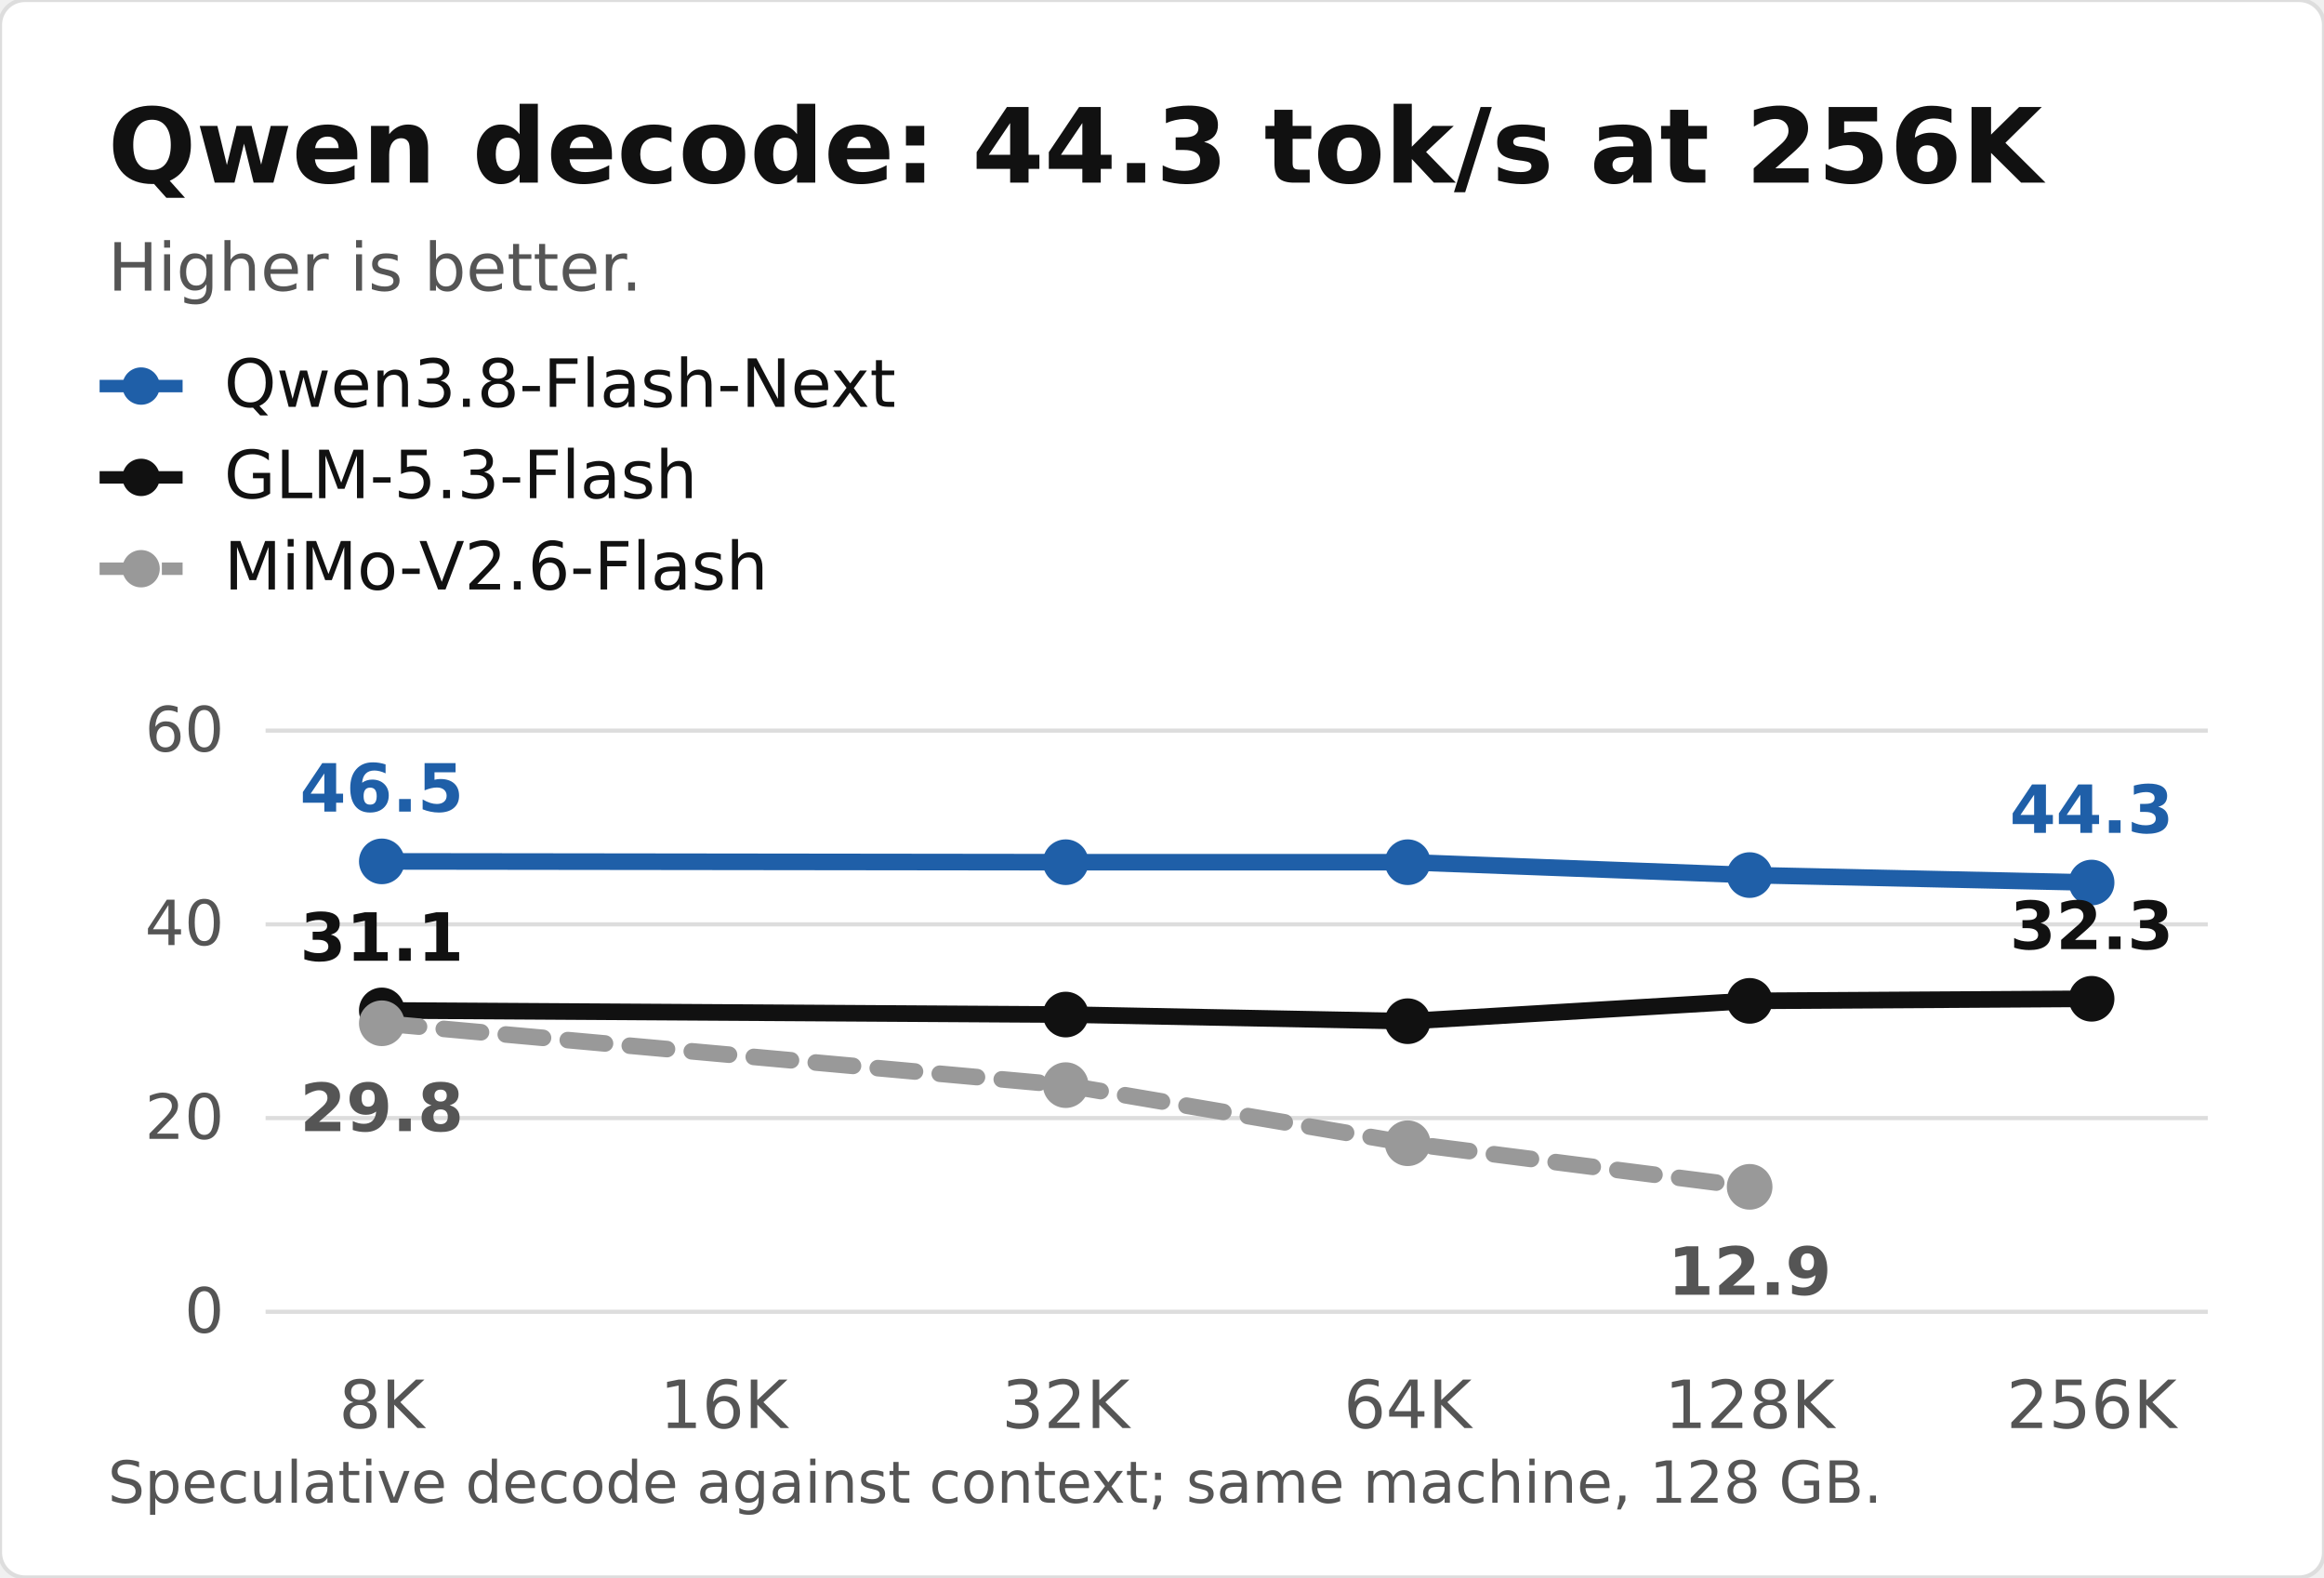
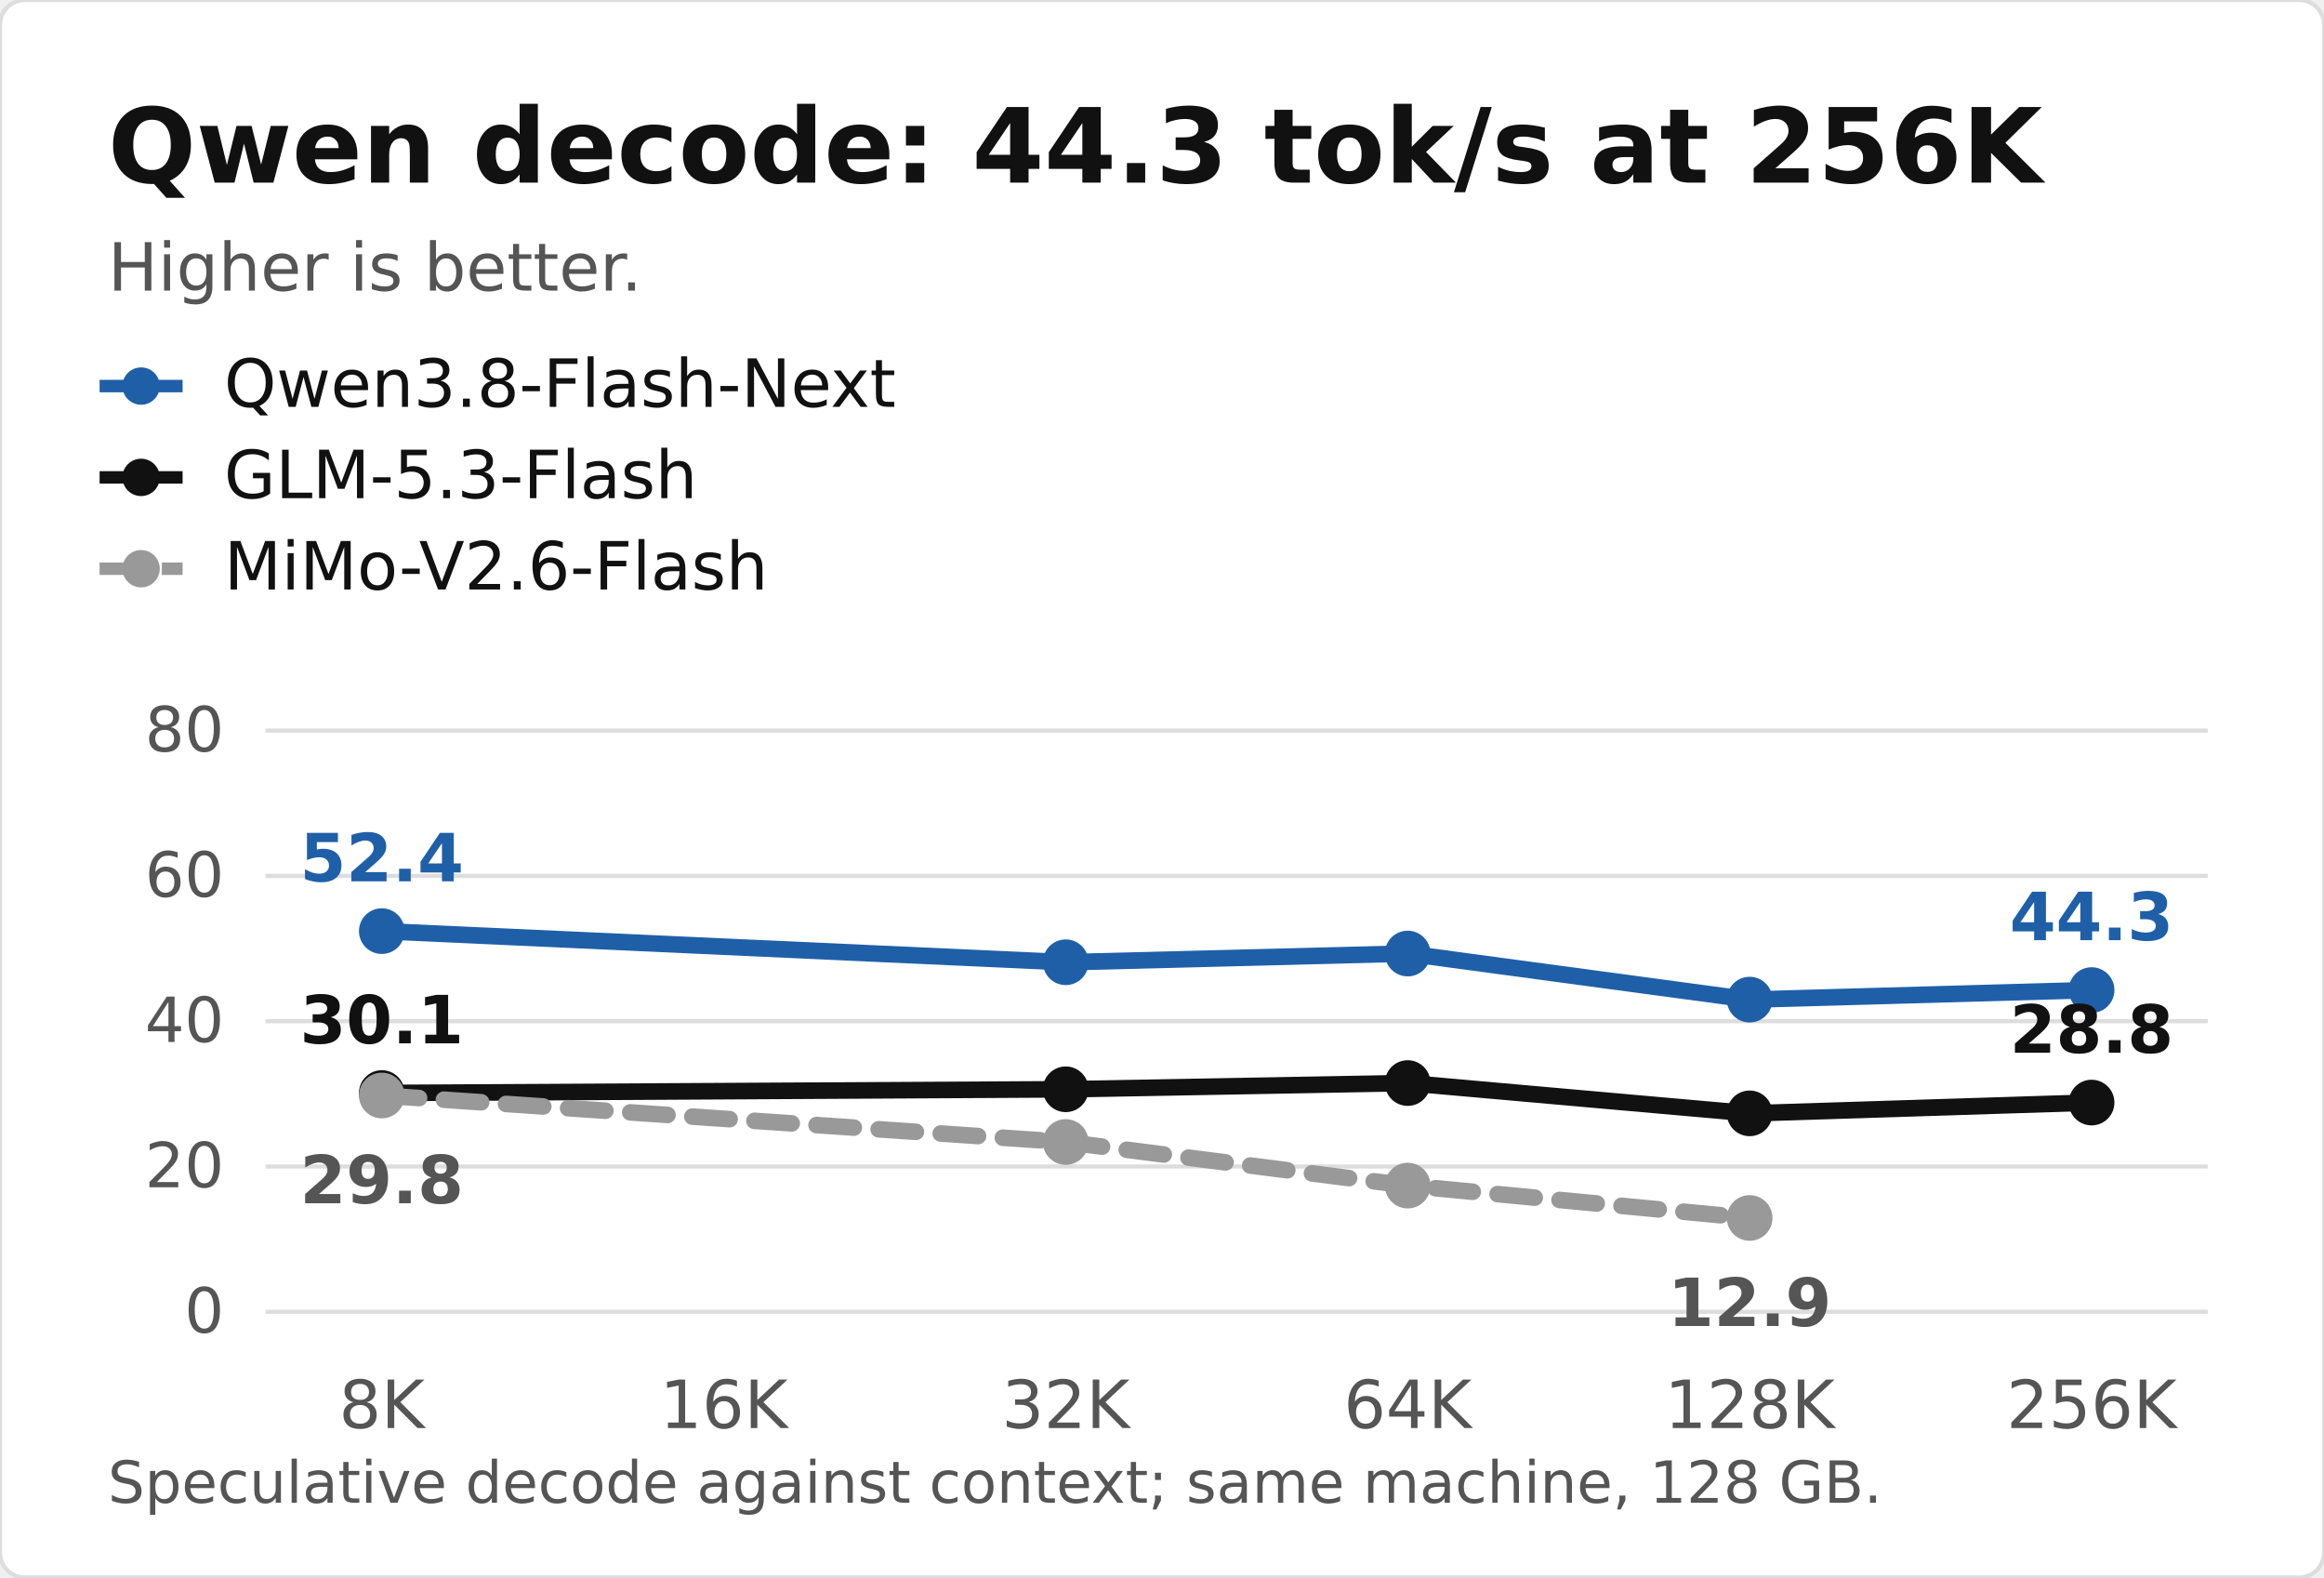
<svg xmlns="http://www.w3.org/2000/svg" width="560" height="380" viewBox="0 0 560 380" font-family="'Ubuntu Sans','DejaVu Sans',Helvetica,Arial,sans-serif">
  <rect width="560" height="380" rx="6" fill="#FFFFFF" stroke="#DDDDDD" />
  <text x="26" y="44" fill="#111111" font-size="25" text-anchor="start" font-weight="700">Qwen decode: 44.3 tok/s at 256K</text>
  <text x="26" y="70" fill="#555555" font-size="16" text-anchor="start" font-weight="400">Higher is better.</text>
  <line x1="64" x2="532" y1="316.0" y2="316.0" stroke="#DDDDDD" />
  <text x="54" y="321.0" fill="#555555" font-size="15" text-anchor="end" font-weight="400">0</text>
-   <line x1="64" x2="532" y1="269.333" y2="269.333" stroke="#DDDDDD" />
-   <text x="54" y="274.333" fill="#555555" font-size="15" text-anchor="end" font-weight="400">20</text>
-   <line x1="64" x2="532" y1="222.667" y2="222.667" stroke="#DDDDDD" />
-   <text x="54" y="227.667" fill="#555555" font-size="15" text-anchor="end" font-weight="400">40</text>
+   <line x1="64" x2="532" y1="281.0" y2="281.0" stroke="#DDDDDD" />
+   <text x="54" y="286.0" fill="#555555" font-size="15" text-anchor="end" font-weight="400">20</text>
+   <line x1="64" x2="532" y1="246.0" y2="246.0" stroke="#DDDDDD" />
+   <text x="54" y="251.0" fill="#555555" font-size="15" text-anchor="end" font-weight="400">40</text>
+   <line x1="64" x2="532" y1="211.0" y2="211.0" stroke="#DDDDDD" />
+   <text x="54" y="216.0" fill="#555555" font-size="15" text-anchor="end" font-weight="400">60</text>
  <line x1="64" x2="532" y1="176.0" y2="176.0" stroke="#DDDDDD" />
-   <text x="54" y="181.0" fill="#555555" font-size="15" text-anchor="end" font-weight="400">60</text>
+   <text x="54" y="181.0" fill="#555555" font-size="15" text-anchor="end" font-weight="400">80</text>
  <text x="92.0" y="344" fill="#555555" font-size="16" text-anchor="middle" font-weight="400">8K</text>
  <text x="174.4" y="344" fill="#555555" font-size="16" text-anchor="middle" font-weight="400">16K</text>
  <text x="256.8" y="344" fill="#555555" font-size="16" text-anchor="middle" font-weight="400">32K</text>
  <text x="339.2" y="344" fill="#555555" font-size="16" text-anchor="middle" font-weight="400">64K</text>
  <text x="421.6" y="344" fill="#555555" font-size="16" text-anchor="middle" font-weight="400">128K</text>
  <text x="504.0" y="344" fill="#555555" font-size="16" text-anchor="middle" font-weight="400">256K</text>
  <line x1="24" x2="44" y1="93" y2="93" stroke="#1F5FA8" stroke-width="3" />
  <circle cx="34" cy="93" r="4.5" fill="#1F5FA8" />
  <text x="54" y="98" fill="#111111" font-size="16" text-anchor="start" font-weight="400">Qwen3.8-Flash-Next</text>
-   <polyline fill="none" stroke="#1F5FA8" stroke-width="4" stroke-linejoin="round" stroke-linecap="round" points="92.0,207.5 256.8,207.7 339.2,207.7 421.6,210.8 504.0,212.6" />
-   <circle cx="92.0" cy="207.5" r="5.5" fill="#1F5FA8" />
-   <text x="92.0" y="195.5" fill="#1F5FA8" font-size="16" text-anchor="middle" font-weight="700">46.5</text>
-   <circle cx="256.8" cy="207.7" r="5.5" fill="#1F5FA8" />
-   <circle cx="339.2" cy="207.7" r="5.5" fill="#1F5FA8" />
-   <circle cx="421.6" cy="210.8" r="5.5" fill="#1F5FA8" />
-   <circle cx="504.0" cy="212.6" r="5.5" fill="#1F5FA8" />
-   <text x="504.0" y="200.633" fill="#1F5FA8" font-size="16" text-anchor="middle" font-weight="700">44.3</text>
+   <polyline fill="none" stroke="#1F5FA8" stroke-width="4" stroke-linejoin="round" stroke-linecap="round" points="92.0,224.3 256.8,231.8 339.2,229.7 421.6,240.8 504.0,238.5" />
+   <circle cx="92.0" cy="224.3" r="5.5" fill="#1F5FA8" />
+   <text x="92.0" y="212.3" fill="#1F5FA8" font-size="16" text-anchor="middle" font-weight="700">52.4</text>
+   <circle cx="256.8" cy="231.8" r="5.5" fill="#1F5FA8" />
+   <circle cx="339.2" cy="229.7" r="5.5" fill="#1F5FA8" />
+   <circle cx="421.6" cy="240.8" r="5.5" fill="#1F5FA8" />
+   <circle cx="504.0" cy="238.5" r="5.5" fill="#1F5FA8" />
+   <text x="504.0" y="226.475" fill="#1F5FA8" font-size="16" text-anchor="middle" font-weight="700">44.3</text>
  <line x1="24" x2="44" y1="115" y2="115" stroke="#111111" stroke-width="3" />
  <circle cx="34" cy="115" r="4.5" fill="#111111" />
  <text x="54" y="120" fill="#111111" font-size="16" text-anchor="start" font-weight="400">GLM-5.3-Flash</text>
-   <polyline fill="none" stroke="#111111" stroke-width="4" stroke-linejoin="round" stroke-linecap="round" points="92.0,243.4 256.8,244.4 339.2,246.0 421.6,241.1 504.0,240.6" />
-   <circle cx="92.0" cy="243.4" r="5.5" fill="#111111" />
-   <text x="92.0" y="231.433" fill="#111111" font-size="16" text-anchor="middle" font-weight="700">31.1</text>
-   <circle cx="256.8" cy="244.4" r="5.5" fill="#111111" />
-   <circle cx="339.2" cy="246.0" r="5.5" fill="#111111" />
-   <circle cx="421.6" cy="241.1" r="5.5" fill="#111111" />
-   <circle cx="504.0" cy="240.6" r="5.5" fill="#111111" />
-   <text x="504.0" y="228.633" fill="#111111" font-size="16" text-anchor="middle" font-weight="700">32.3</text>
+   <polyline fill="none" stroke="#111111" stroke-width="4" stroke-linejoin="round" stroke-linecap="round" points="92.0,263.3 256.8,262.4 339.2,260.9 421.6,268.2 504.0,265.6" />
+   <circle cx="92.0" cy="263.3" r="5.5" fill="#111111" />
+   <text x="92.0" y="251.325" fill="#111111" font-size="16" text-anchor="middle" font-weight="700">30.1</text>
+   <circle cx="256.8" cy="262.4" r="5.5" fill="#111111" />
+   <circle cx="339.2" cy="260.9" r="5.5" fill="#111111" />
+   <circle cx="421.6" cy="268.2" r="5.5" fill="#111111" />
+   <circle cx="504.0" cy="265.6" r="5.5" fill="#111111" />
+   <text x="504.0" y="253.6" fill="#111111" font-size="16" text-anchor="middle" font-weight="700">28.8</text>
  <line x1="24" x2="44" y1="137" y2="137" stroke="#999999" stroke-width="3" stroke-dasharray="9 6" />
  <circle cx="34" cy="137" r="4.5" fill="#999999" />
  <text x="54" y="142" fill="#111111" font-size="16" text-anchor="start" font-weight="400">MiMo-V2.6-Flash</text>
-   <polyline fill="none" stroke="#999999" stroke-width="4" stroke-linejoin="round" stroke-linecap="round" stroke-dasharray="9 6" points="92.0,246.5 256.8,261.4 339.2,275.4 421.6,285.9" />
-   <circle cx="92.0" cy="246.5" r="5.5" fill="#999999" />
-   <text x="92.0" y="272.467" fill="#555555" font-size="16" text-anchor="middle" font-weight="700">29.8</text>
-   <circle cx="256.8" cy="261.4" r="5.5" fill="#999999" />
-   <circle cx="339.2" cy="275.4" r="5.5" fill="#999999" />
-   <circle cx="421.6" cy="285.9" r="5.5" fill="#999999" />
-   <text x="421.6" y="311.9" fill="#555555" font-size="16" text-anchor="middle" font-weight="700">12.9</text>
+   <polyline fill="none" stroke="#999999" stroke-width="4" stroke-linejoin="round" stroke-linecap="round" stroke-dasharray="9 6" points="92.0,263.9 256.8,275.1 339.2,285.6 421.6,293.4" />
+   <circle cx="92.0" cy="263.9" r="5.5" fill="#999999" />
+   <text x="92.0" y="289.85" fill="#555555" font-size="16" text-anchor="middle" font-weight="700">29.8</text>
+   <circle cx="256.8" cy="275.1" r="5.5" fill="#999999" />
+   <circle cx="339.2" cy="285.6" r="5.5" fill="#999999" />
+   <circle cx="421.6" cy="293.4" r="5.5" fill="#999999" />
+   <text x="421.6" y="319.425" fill="#555555" font-size="16" text-anchor="middle" font-weight="700">12.9</text>
  <text x="26" y="362" fill="#555555" font-size="14" text-anchor="start" font-weight="400">Speculative decode against context; same machine, 128 GB.</text>
</svg>
